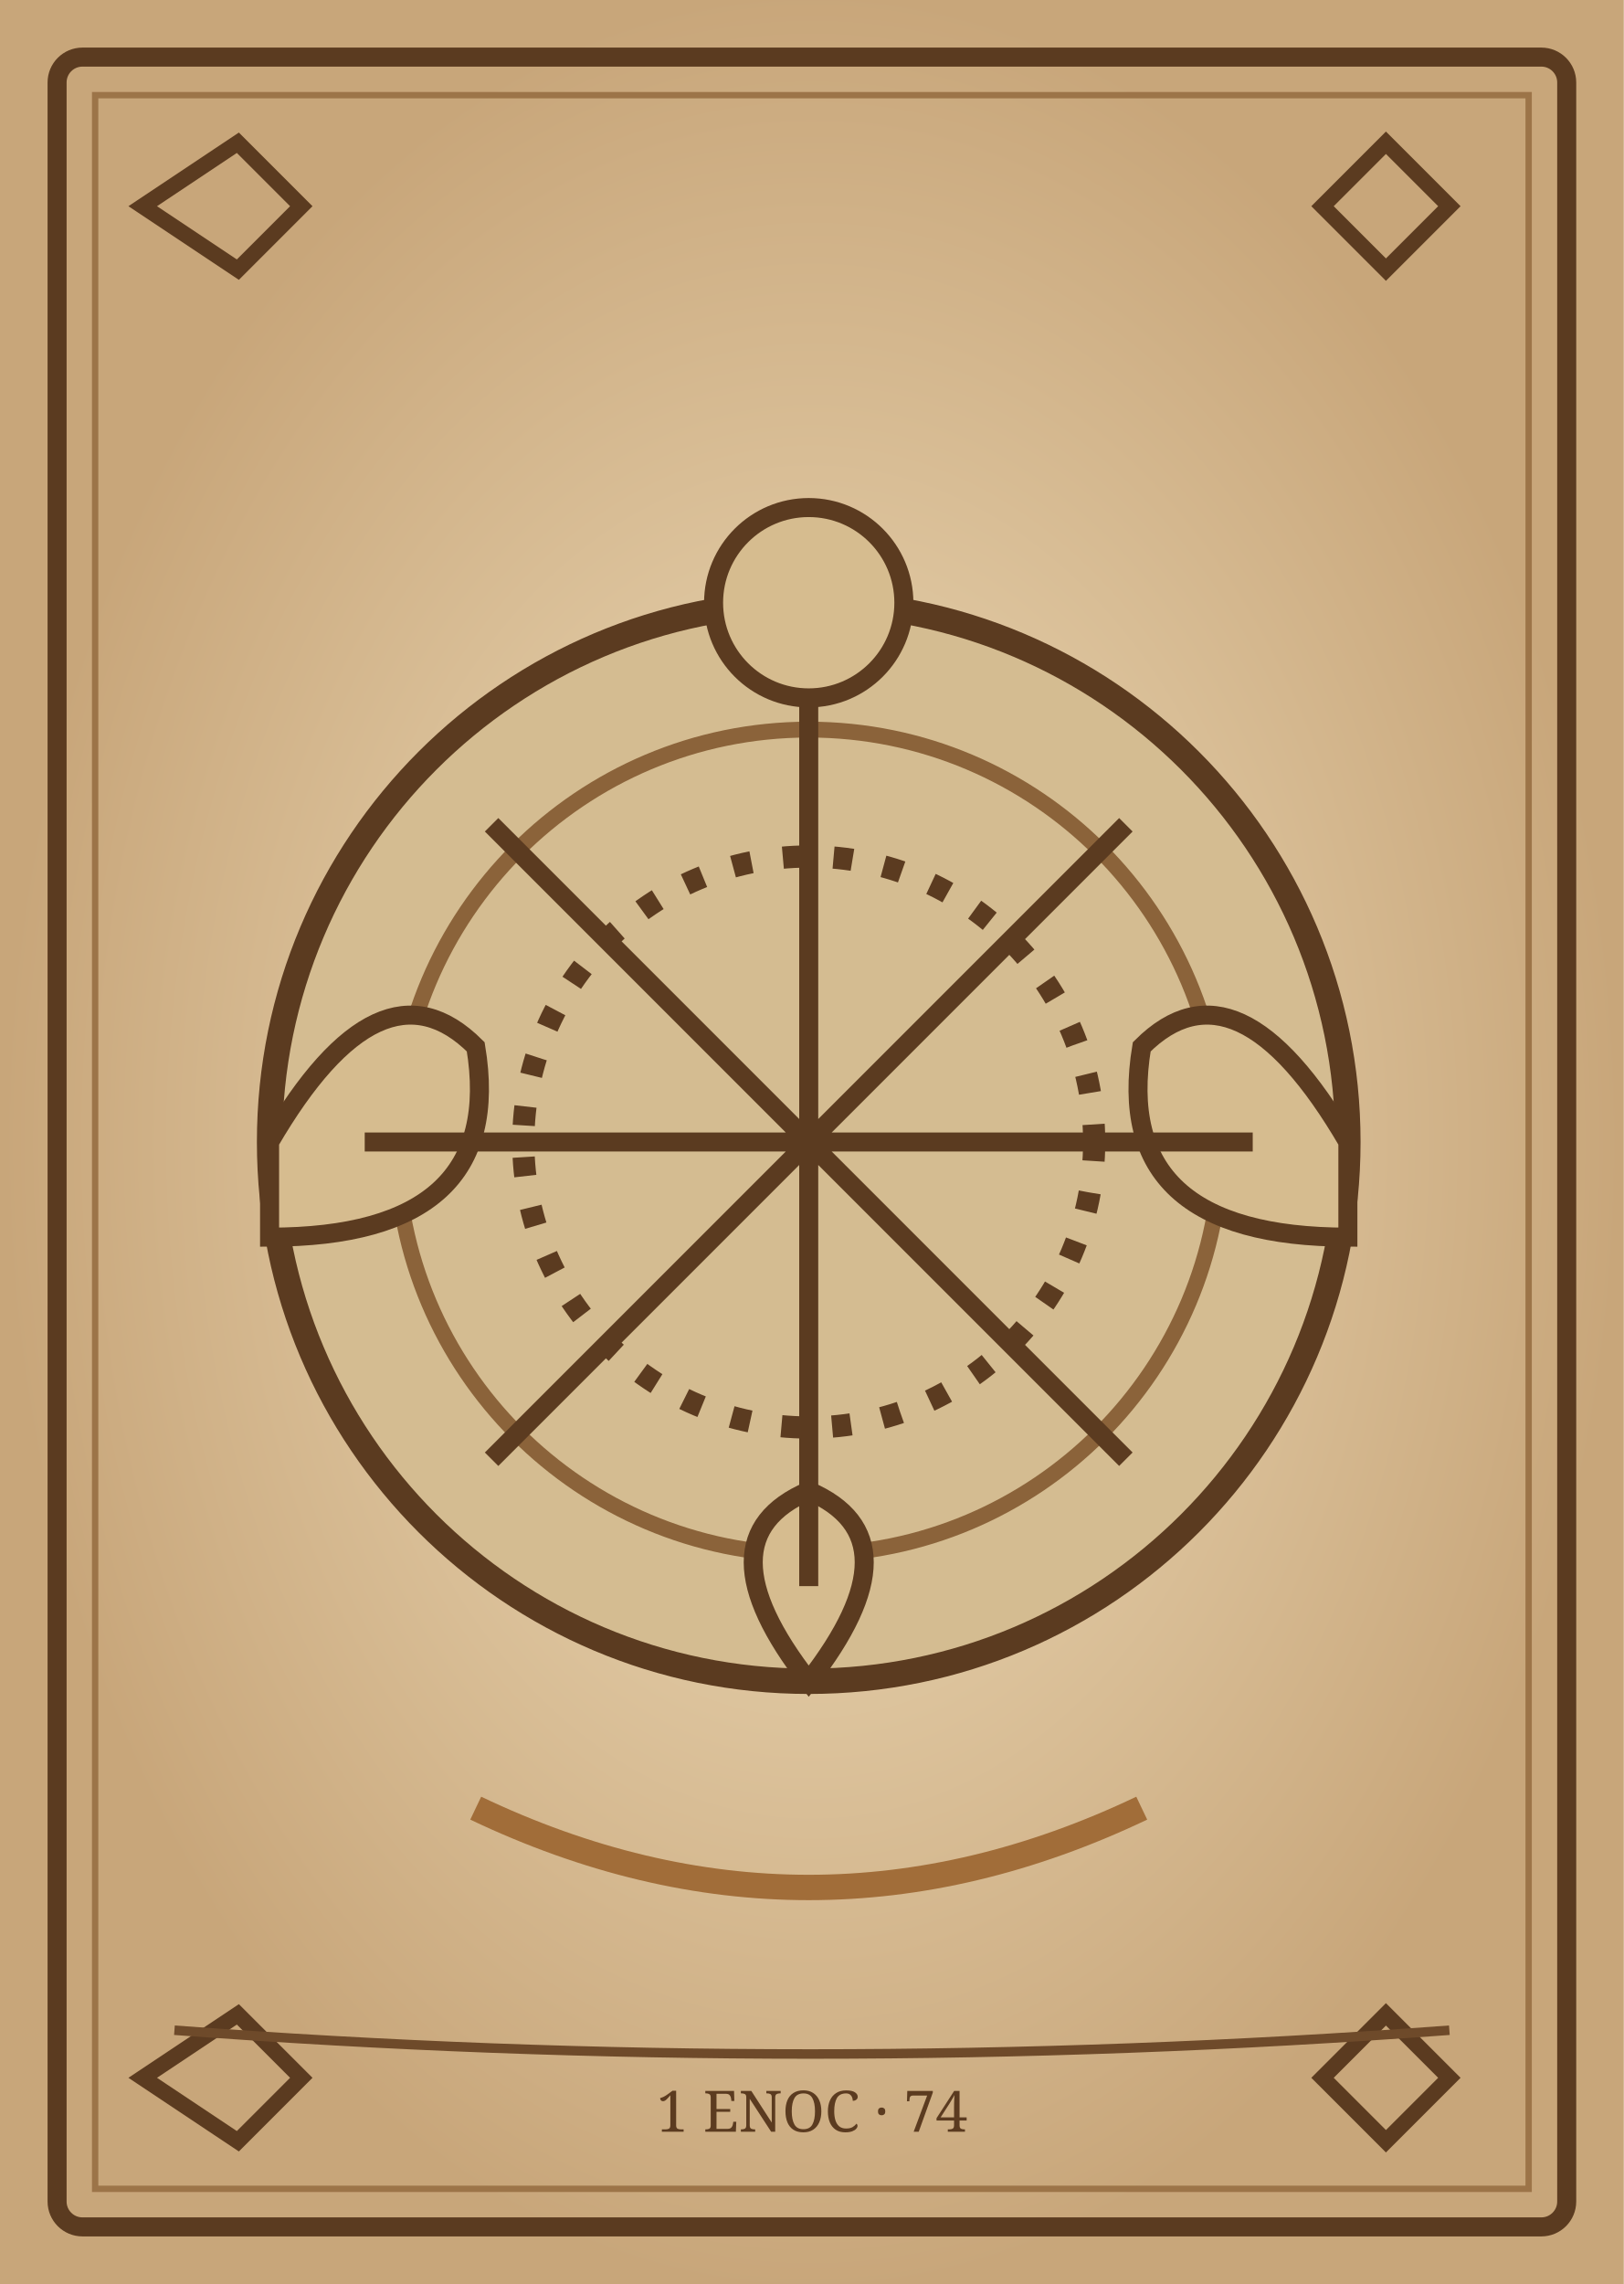
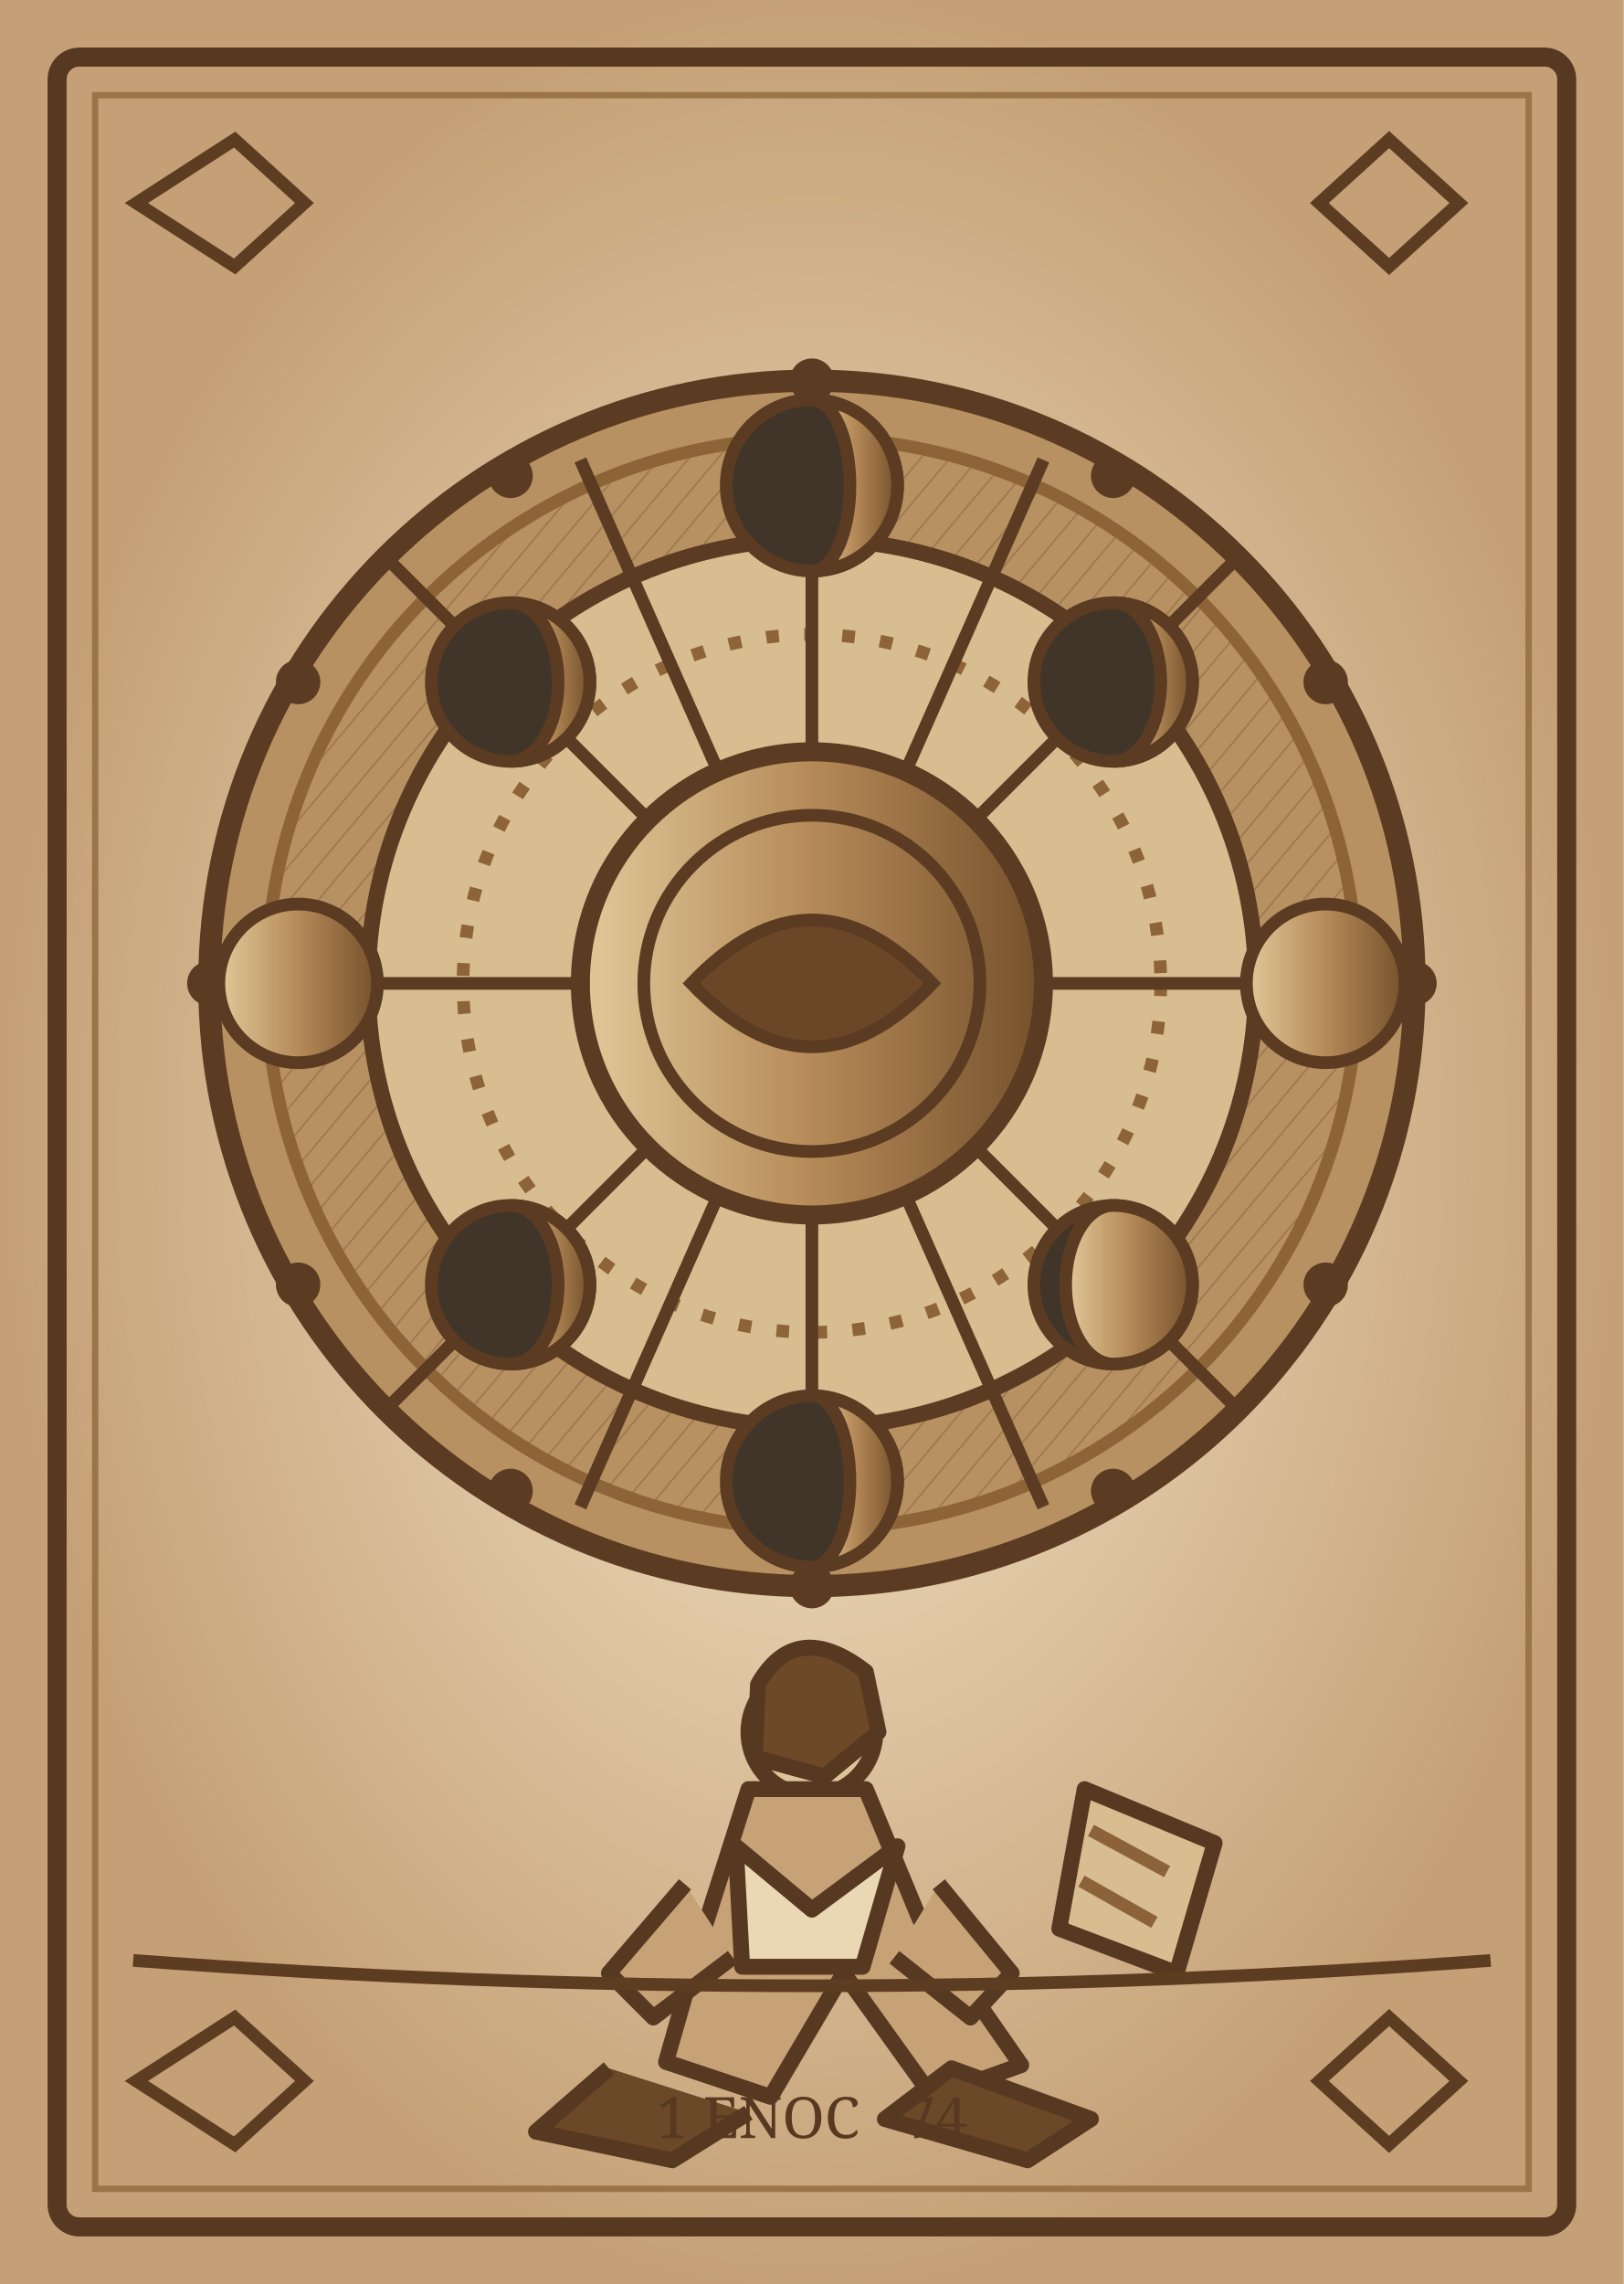
- <svg xmlns="http://www.w3.org/2000/svg" viewBox="0 0 512 720" role="img" aria-label="Ilustración original para 1 Enoc capítulo 74, grabado sepia en pergamino">
+ <svg xmlns="http://www.w3.org/2000/svg" viewBox="0 0 512 720" role="img" aria-label="Capítulo 74: el cálculo de los ciclos lunares en una rueda calendárica, grabado sepia">
  <defs>
-     <radialGradient id="paper">
-       <stop offset="0" stop-color="#f0dfbd" />
-       <stop offset="1" stop-color="#c8a67a" />
+     <radialGradient id="p74">
+       <stop stop-color="#f5e7ca" />
+       <stop offset="1" stop-color="#c5a076" />
    </radialGradient>
+     <linearGradient id="ring74">
+       <stop stop-color="#e2c99a" />
+       <stop offset=".5" stop-color="#b58a58" />
+       <stop offset="1" stop-color="#74502b" />
+     </linearGradient>
+     <pattern id="h74" width="7" height="7" patternUnits="userSpaceOnUse" patternTransform="rotate(40)">
+       <path d="M0 0V7" stroke="#5b3b21" stroke-width="1" opacity=".28" />
+     </pattern>
  </defs>
-   <rect width="512" height="720" fill="url(#paper)" />
-   <rect x="18" y="18" width="476" height="684" rx="8" fill="none" stroke="#5b3b20" stroke-width="6" />
-   <rect x="30" y="30" width="452" height="660" fill="none" stroke="#9c7448" stroke-width="2" />
-   <g stroke="#5b3b20" stroke-width="5" fill="none">
-     <path d="M45 65 L75 45 95 65 75 85Z M417 65 L437 45 457 65 437 85Z M45 655 L75 635 95 655 75 675Z M417 655 L437 635 457 655 437 675Z" />
+   <rect width="512" height="720" fill="url(#p74)" />
+   <rect x="18" y="18" width="476" height="684" rx="7" fill="none" stroke="#573820" stroke-width="6" />
+   <rect x="30" y="30" width="452" height="660" fill="none" stroke="#9b7448" stroke-width="2" />
+   <g stroke="#5d3d21" stroke-width="4" fill="none">
+     <path d="M43 64L74 44L96 64L74 84Z M416 64L438 44L460 64L438 84Z M43 656L74 636L96 656L74 676Z M416 656L438 636L460 656L438 676Z" />
  </g>
-   <g>
-     <circle cx="255" cy="360" r="170" fill="#d4bc91" stroke="#5b3b20" stroke-width="8" />
-     <circle cx="255" cy="360" r="130" fill="none" stroke="#8b633a" stroke-width="5" />
-     <circle cx="255" cy="360" r="90" fill="none" stroke="#5b3b20" stroke-width="7" stroke-dasharray="6 10" />
-     <g fill="#d6bc8f" stroke="#5b3b20" stroke-width="6">
-       <circle cx="255" cy="190" r="30" />
-       <path d="M425 360 Q390 300 360 330 Q350 390 425 390Z" />
-       <path d="M255 530 Q220 485 255 470 Q290 485 255 530Z" />
-       <path d="M85 360 Q120 300 150 330 Q160 390 85 390Z" />
-     </g>
-     <g stroke="#5b3b20" stroke-width="6">
-       <path d="M255 220 L255 500 M115 360 L395 360 M155 260 L355 460 M355 260 L155 460" />
-     </g>
-     <path d="M150 570 Q255 620 360 570" stroke="#a16d39" stroke-width="8" fill="none" />
+   <circle cx="256" cy="310" r="190" fill="#b89162" stroke="#5b3b21" stroke-width="7" />
+   <circle cx="256" cy="310" r="172" fill="url(#h74)" stroke="#8c6438" stroke-width="4" />
+   <circle cx="256" cy="310" r="140" fill="#d8bd91" stroke="#5b3b21" stroke-width="5" />
+   <circle cx="256" cy="310" r="110" fill="none" stroke="#8c6438" stroke-width="4" stroke-dasharray="4 8" />
+   <g stroke="#5b3b21" stroke-width="4">
+     <path d="M256 120V500M66 310H446M122 176L390 444M390 176L122 444M183 145L329 475M329 145L183 475" />
  </g>
-   <path d="M55 640 Q255 655 457 640" fill="none" stroke="#6e4a2a" stroke-width="3" />
-   <text x="256" y="672" font-family="serif" font-size="18" text-anchor="middle" fill="#5b3b20">1 ENOC · 74</text>
+   <g fill="#5b3b21">
+     <circle cx="256" cy="120" r="7" />
+     <circle cx="351" cy="150" r="7" />
+     <circle cx="418" cy="215" r="7" />
+     <circle cx="446" cy="310" r="7" />
+     <circle cx="418" cy="405" r="7" />
+     <circle cx="351" cy="470" r="7" />
+     <circle cx="256" cy="500" r="7" />
+     <circle cx="161" cy="470" r="7" />
+     <circle cx="94" cy="405" r="7" />
+     <circle cx="66" cy="310" r="7" />
+     <circle cx="94" cy="215" r="7" />
+     <circle cx="161" cy="150" r="7" />
+   </g>
+   <g stroke="#5b3b21" stroke-width="4" fill="#403528">
+     <circle cx="256" cy="153" r="27" />
+     <path d="M256 126A27 27 0 0 1 256 180A12 27 0 0 0 256 126Z" fill="url(#ring74)" />
+     <circle cx="351" cy="215" r="25" />
+     <path d="M351 190A25 25 0 0 1 351 240A15 25 0 0 0 351 190Z" fill="url(#ring74)" />
+     <circle cx="418" cy="310" r="25" fill="url(#ring74)" />
+     <circle cx="351" cy="405" r="25" />
+     <path d="M351 380A25 25 0 0 1 351 430A15 25 0 0 1 351 380Z" fill="url(#ring74)" />
+     <circle cx="256" cy="467" r="27" />
+     <path d="M256 440A27 27 0 0 1 256 494A12 27 0 0 0 256 440Z" fill="url(#ring74)" />
+     <circle cx="161" cy="405" r="25" />
+     <path d="M161 380A25 25 0 0 1 161 430A15 25 0 0 0 161 380Z" fill="url(#ring74)" />
+     <circle cx="94" cy="310" r="25" fill="url(#ring74)" />
+     <circle cx="161" cy="215" r="25" />
+     <path d="M161 190A25 25 0 0 1 161 240A15 25 0 0 0 161 190Z" fill="url(#ring74)" />
+   </g>
+   <circle cx="256" cy="310" r="73" fill="url(#ring74)" stroke="#5b3b21" stroke-width="6" />
+   <circle cx="256" cy="310" r="53" fill="none" stroke="#5b3b21" stroke-width="4" />
+   <path d="M218 310Q256 270 294 310Q256 350 218 310Z" fill="#6b4728" stroke="#5b3b21" stroke-width="4" />
+   <g transform="translate(256 574)" stroke="#573820" stroke-width="5" stroke-linejoin="round">
+     <circle cx="0" cy="-28" r="20" fill="#ddc59a" />
+     <path d="M-17 -43Q-5 -64 17 -47L21 -28L4 -14L-18 -20Z" fill="#6d4928" />
+     <path d="M-20 -10L-34 34L-46 76L-13 87L10 48L38 87L66 77L34 31L17 -10Z" fill="#c6a276" />
+     <path d="M-24 8L0 28L27 8L16 46L-22 46Z" fill="#ead7b4" />
+     <path d="M-40 20L-64 48L-50 62L-25 43M40 20L63 48L50 62L26 43" fill="#c6a276" />
+     <path d="M-64 78L-87 98L-44 107L-20 92M44 78L23 94L68 107L88 94Z" fill="#6a4828" />
+     <path d="M86 -10L127 7L115 48L78 34Z" fill="#d8bd91" />
+     <path d="M88 3L112 16M85 19L108 32" stroke="#8c6338" stroke-width="4" />
+   </g>
+   <path d="M42 618Q256 634 470 618" fill="none" stroke="#5d3d21" stroke-width="4" />
+   <text x="256" y="674" text-anchor="middle" font-family="serif" font-size="18" fill="#573820">1 ENOC · 74</text>
</svg>
